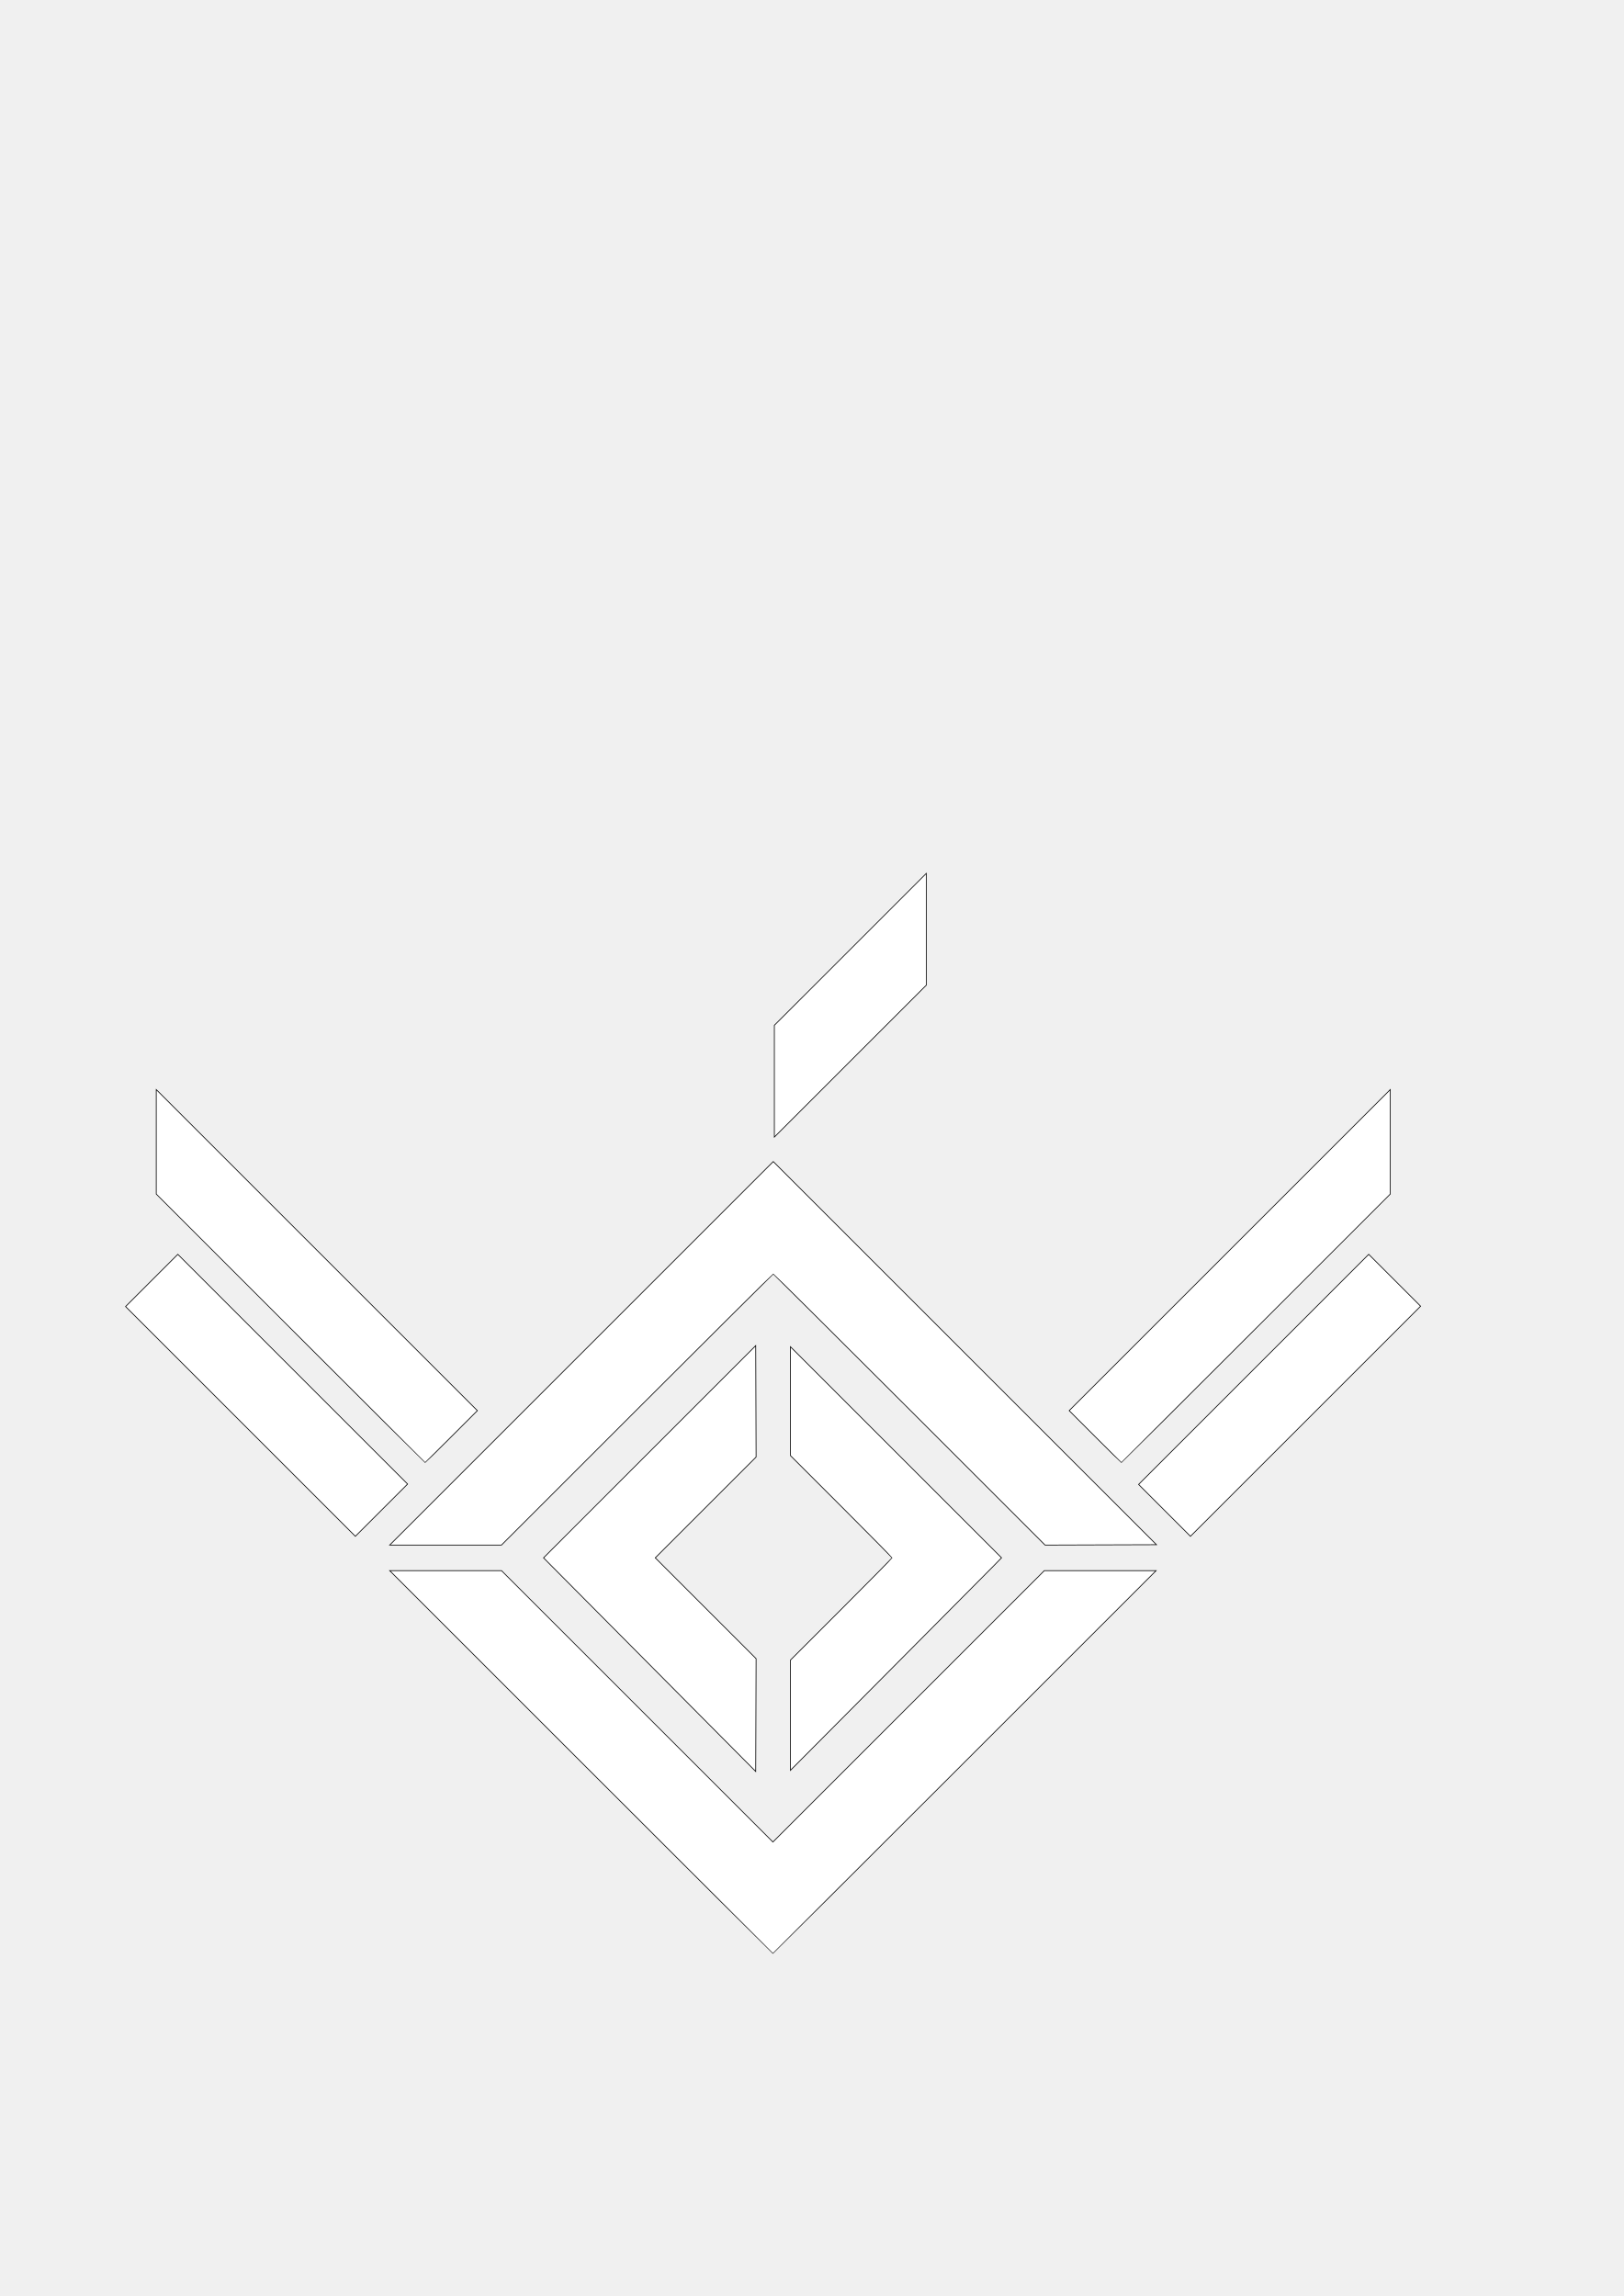
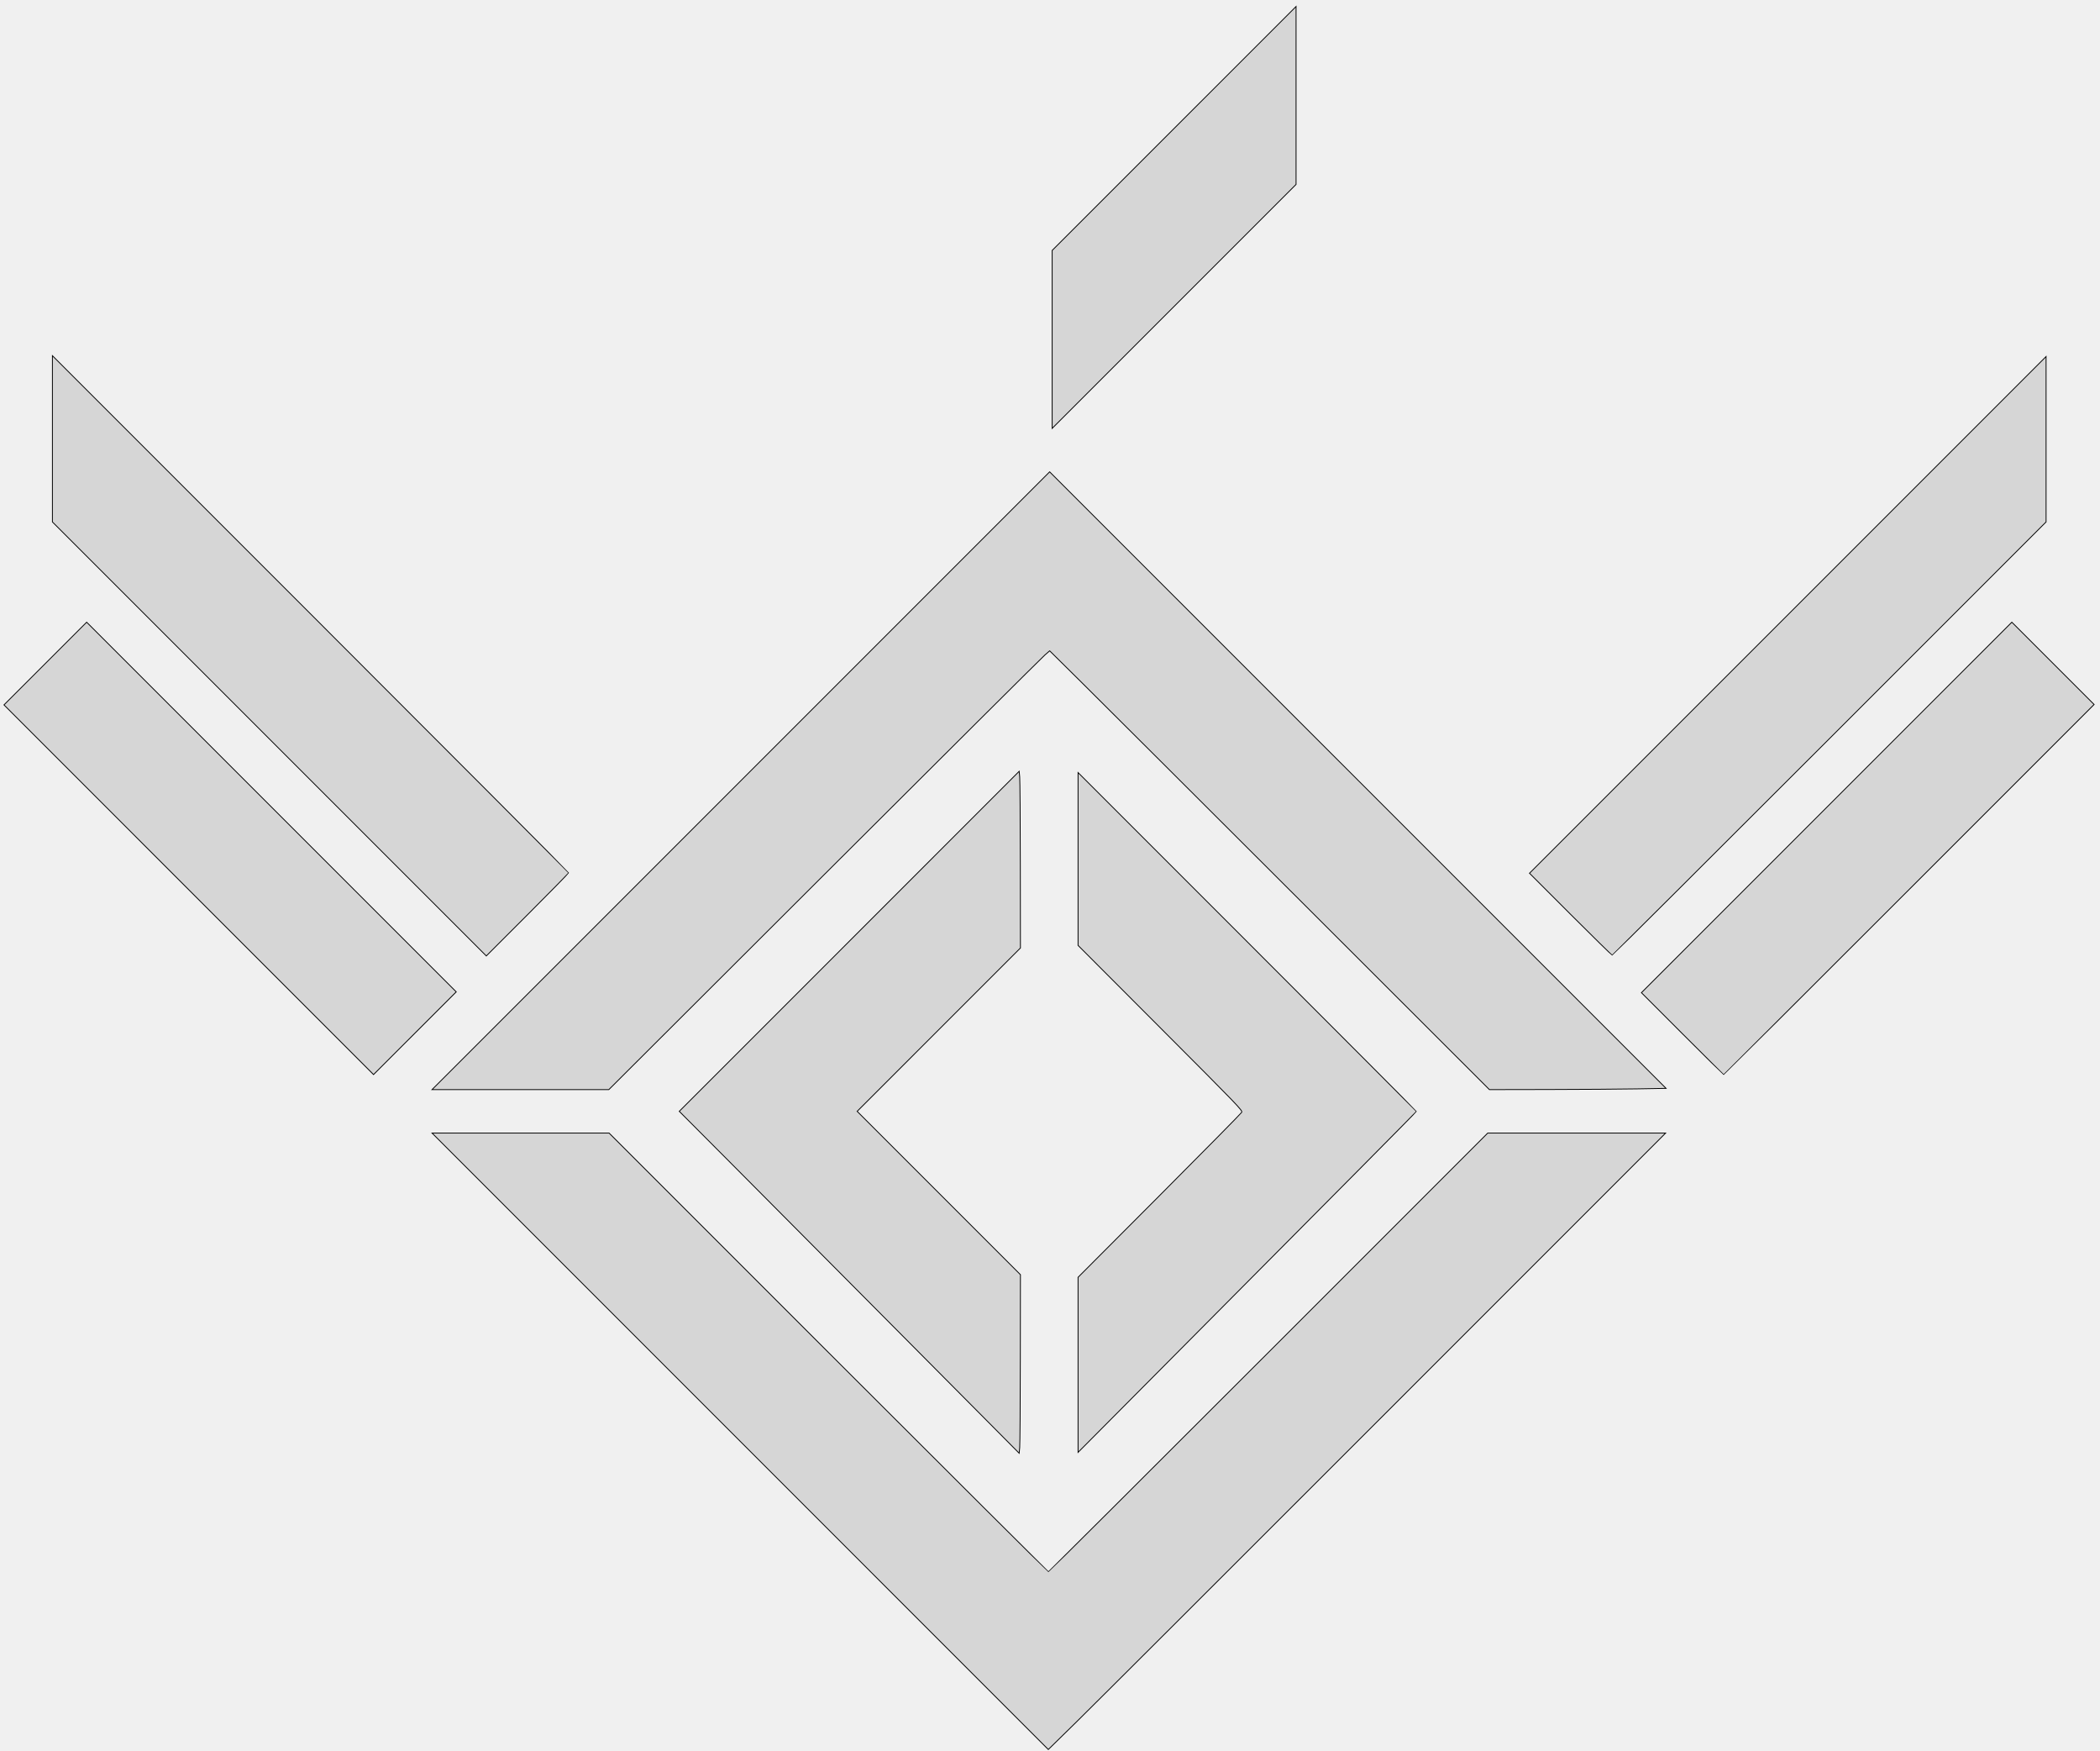
- <svg xmlns="http://www.w3.org/2000/svg" id="svg8" version="1.1" viewBox="0 0 210 297" height="297mm" width="210mm">
+ <svg xmlns="http://www.w3.org/2000/svg" id="svg8" version="1.1" viewBox="0 0 168 140" height="140mm" width="168mm">
  <defs id="defs2" />
  <g id="layer1">
-     <path style="fill:#ff0000;fill-opacity:0;stroke-width:0.357" d="m 284.061,861.455 -93.571,-93.571 h 27.321 27.321 l 66.34,66.339 66.34,66.339 66.34,-66.339 66.34,-66.339 h 27.321 27.321 l -93.571,93.571 c -51.464,51.464 -93.651,93.571 -93.75,93.571 -0.099,0 -42.286,-42.107 -93.75,-93.571 z" id="path863" transform="scale(0.2645833)" />
-     <path style="fill:#ff0000;fill-opacity:0;stroke-width:0.357" d="m 284.239,661.634 93.749,-93.75 93.661,93.661 93.661,93.661 -27.23,0.091 -27.23,0.091 -66.253,-66.252 c -36.439,-36.439 -66.414,-66.252 -66.61,-66.252 -0.196,0 -30.169,29.812 -66.606,66.25 l -66.249,66.25 h -27.322 -27.322 z" id="path881" transform="scale(0.2645833)" />
-     <path style="fill:#ff0000;fill-opacity:0;stroke-width:0.357" d="M 142.007,649.401 76.382,583.776 v -25.535 -25.535 l 78.481,78.481 78.481,78.481 -12.676,12.679 c -6.972,6.974 -12.757,12.679 -12.857,12.679 -0.1,0 -29.712,-29.531 -65.805,-65.625 z" id="path883" transform="scale(0.2645833)" />
-     <path style="fill:#ff0000;fill-opacity:0;stroke-width:0.357" d="m 117.541,694.936 -56.16,-56.161 12.77,-12.766 12.77,-12.766 56.16,56.161 56.16,56.161 -12.77,12.766 -12.77,12.766 z" id="path885" transform="scale(0.2645833)" />
-     <path style="fill:#ff0000;fill-opacity:0;stroke-width:0.357" d="m 535.31,702.347 -12.676,-12.679 78.481,-78.481 78.481,-78.481 v 25.536 25.536 l -65.625,65.625 c -36.094,36.094 -65.706,65.625 -65.805,65.625 -0.099,0 -5.884,-5.706 -12.856,-12.679 z" id="path887" transform="scale(0.2645833)" />
-     <path style="fill:#ff0000;fill-opacity:0;stroke-width:0.357" d="m 569.239,738.42 -12.676,-12.68 56.248,-56.249 56.248,-56.249 12.679,12.679 12.679,12.679 -56.251,56.251 -56.251,56.251 z" id="path889" transform="scale(0.2645833)" />
-     <path style="fill:#ff0000;fill-opacity:0;stroke-width:0.357" d="m 386.025,838.875 v -27.6 l 24.821,-24.82 24.821,-24.82 -24.821,-24.823 -24.821,-24.823 v -27.32 -27.32 l 52.141,52.14 52.141,52.14 -18.141,18.217 c -9.977,10.019 -33.441,33.61 -52.141,52.423 l -34,34.206 z" id="path891" transform="scale(0.2645833)" />
-     <path style="fill:#ff0000;fill-opacity:0;stroke-width:0.357" d="m 317.552,813.859 -51.866,-52.225 51.866,-51.876 51.866,-51.876 0.091,27.229 0.091,27.229 -24.645,24.647 -24.645,24.647 24.645,24.645 24.645,24.645 -0.091,27.58 -0.091,27.58 z" id="path893" transform="scale(0.2645833)" />
-     <path style="fill:#ff0000;fill-opacity:0;stroke-width:0.357" d="m 378.525,528.597 v -27.321 l 37.143,-37.142 37.143,-37.142 v 27.321 27.321 l -37.143,37.142 -37.143,37.142 z" id="path895" transform="scale(0.2645833)" />
-     <path style="font-variation-settings:normal;opacity:1;vector-effect:none;fill:#ffffff;fill-opacity:1;stroke:#000000;stroke-width:0.357px;stroke-linecap:butt;stroke-linejoin:miter;stroke-miterlimit:4;stroke-dasharray:none;stroke-dashoffset:0;stroke-opacity:1;stop-color:#000000;stop-opacity:1" d="m 284.239,661.634 93.749,-93.75 93.661,93.661 93.661,93.661 -27.23,0.091 -27.23,0.091 -66.253,-66.252 c -36.439,-36.439 -66.414,-66.252 -66.61,-66.252 -0.196,0 -30.169,29.812 -66.606,66.25 l -66.249,66.25 h -27.322 -27.322 z" id="path942" transform="scale(0.2645833)" />
-     <path style="font-variation-settings:normal;opacity:1;vector-effect:none;fill:#ffffff;fill-opacity:1;stroke:#000000;stroke-width:0.357px;stroke-linecap:butt;stroke-linejoin:miter;stroke-miterlimit:4;stroke-dasharray:none;stroke-dashoffset:0;stroke-opacity:1;stop-color:#000000;stop-opacity:1" d="m 284.061,861.455 -93.571,-93.571 h 27.321 27.321 l 66.34,66.339 66.34,66.339 66.34,-66.339 66.34,-66.339 h 27.321 27.321 l -93.571,93.571 c -51.464,51.464 -93.651,93.571 -93.75,93.571 -0.099,0 -42.286,-42.107 -93.75,-93.571 z" id="path944" transform="scale(0.2645833)" />
-     <path style="font-variation-settings:normal;opacity:1;vector-effect:none;fill:#ffffff;fill-opacity:1;stroke:#000000;stroke-width:0.357px;stroke-linecap:butt;stroke-linejoin:miter;stroke-miterlimit:4;stroke-dasharray:none;stroke-dashoffset:0;stroke-opacity:1;stop-color:#000000;stop-opacity:1" d="m 317.552,813.859 -51.866,-52.225 51.866,-51.876 51.866,-51.876 0.091,27.229 0.091,27.229 -24.645,24.647 -24.645,24.647 24.645,24.645 24.645,24.645 -0.091,27.58 -0.091,27.58 z" id="path948" transform="scale(0.2645833)" />
-     <path style="font-variation-settings:normal;opacity:1;vector-effect:none;fill:#ffffff;fill-opacity:1;stroke:#000000;stroke-width:0.357px;stroke-linecap:butt;stroke-linejoin:miter;stroke-miterlimit:4;stroke-dasharray:none;stroke-dashoffset:0;stroke-opacity:1;stop-color:#000000;stop-opacity:1" d="m 535.31,702.347 -12.676,-12.679 78.481,-78.481 78.481,-78.481 v 25.536 25.536 l -65.625,65.625 c -36.094,36.094 -65.706,65.625 -65.805,65.625 -0.099,0 -5.884,-5.706 -12.856,-12.679 z" id="path950" transform="scale(0.2645833)" />
-     <path style="font-variation-settings:normal;opacity:1;vector-effect:none;fill:#ffffff;fill-opacity:1;stroke:#000000;stroke-width:0.357px;stroke-linecap:butt;stroke-linejoin:miter;stroke-miterlimit:4;stroke-dasharray:none;stroke-dashoffset:0;stroke-opacity:1;stop-color:#000000;stop-opacity:1" d="m 569.239,738.42 -12.676,-12.68 56.248,-56.249 56.248,-56.249 12.679,12.679 12.679,12.679 -56.251,56.251 -56.251,56.251 z" id="path952" transform="scale(0.2645833)" />
-     <path style="font-variation-settings:normal;opacity:1;vector-effect:none;fill:#ffffff;fill-opacity:1;stroke:#000000;stroke-width:0.357px;stroke-linecap:butt;stroke-linejoin:miter;stroke-miterlimit:4;stroke-dasharray:none;stroke-dashoffset:0;stroke-opacity:1;stop-color:#000000;stop-opacity:1" d="m 386.382,838.579 v -26.947 l 24.821,-24.82 c 13.652,-13.651 24.821,-24.981 24.821,-25.179 0,-0.197 -11.17,-11.528 -24.821,-25.179 l -24.821,-24.82 v -26.608 -26.608 l 51.599,51.598 51.599,51.598 -4.367,4.461 c -2.402,2.453 -25.621,25.833 -51.599,51.955 l -47.232,47.494 z" id="path954" transform="scale(0.2645833)" />
-     <path style="font-variation-settings:normal;opacity:1;vector-effect:none;fill:#ffffff;fill-opacity:1;stroke:#000000;stroke-width:0.357px;stroke-linecap:butt;stroke-linejoin:miter;stroke-miterlimit:4;stroke-dasharray:none;stroke-dashoffset:0;stroke-opacity:1;stop-color:#000000;stop-opacity:1" d="m 378.525,528.597 v -27.321 l 37.143,-37.142 37.143,-37.142 v 27.321 27.321 l -37.143,37.142 -37.143,37.142 z" id="path956" transform="scale(0.2645833)" />
-     <path style="font-variation-settings:normal;opacity:1;vector-effect:none;fill:#ffffff;fill-opacity:1;stroke:#000000;stroke-width:0.357px;stroke-linecap:butt;stroke-linejoin:miter;stroke-miterlimit:4;stroke-dasharray:none;stroke-dashoffset:0;stroke-opacity:1;stop-color:#000000;stop-opacity:1" d="M 142.007,649.401 76.382,583.776 v -25.535 -25.535 l 78.481,78.481 78.481,78.481 -12.676,12.679 c -6.972,6.974 -12.757,12.679 -12.857,12.679 -0.1,0 -29.712,-29.531 -65.805,-65.625 z" id="path958" transform="scale(0.2645833)" />
-     <path style="font-variation-settings:normal;opacity:1;vector-effect:none;fill:#ffffff;fill-opacity:1;stroke:#000000;stroke-width:0.357px;stroke-linecap:butt;stroke-linejoin:miter;stroke-miterlimit:4;stroke-dasharray:none;stroke-dashoffset:0;stroke-opacity:1;stop-color:#000000;stop-opacity:1" d="m 117.541,694.936 -56.16,-56.161 12.77,-12.766 12.77,-12.766 56.16,56.161 56.16,56.161 -12.77,12.766 -12.77,12.766 z" id="path960" transform="scale(0.2645833)" />
+     <path class="logo-shape" transform="scale(0.2645833)" id="path850" d="m 223.798,435.679 -93.171,-93.171 h 26.769 26.769 l 66.291,66.291 c 36.46,36.46 66.405,66.291 66.544,66.291 0.139,0 30.084,-29.831 66.544,-66.291 l 66.291,-66.291 h 26.895 26.895 l -84.853,84.869 c -46.669,46.678 -88.667,88.605 -93.329,93.171 l -8.476,8.302 z" style="font-variation-settings:normal;opacity:1;vector-effect:none;fill:#d6d6d6;fill-opacity:1;stroke:#000000;stroke-width:0.253px;stroke-linecap:butt;stroke-linejoin:miter;stroke-miterlimit:4;stroke-dasharray:none;stroke-dashoffset:0;stroke-opacity:1;stop-color:#000000;stop-opacity:1" />
+     <path class="logo-shape" transform="scale(0.2645833)" id="path852" d="m 224.001,236.002 93.374,-93.374 93.188,93.185 93.188,93.185 -8.902,0.155 c -4.896,0.086 -16.913,0.171 -26.705,0.189 l -17.804,0.034 -56.559,-56.505 C 362.673,241.793 332.758,211.95 327.302,206.552 l -9.919,-9.813 -1.454,1.261 c -0.8,0.693 -30.791,30.537 -66.648,66.318 l -65.193,65.057 h -26.73 -26.73 z" style="font-variation-settings:normal;opacity:1;vector-effect:none;fill:#d6d6d6;fill-opacity:1;stroke:#000000;stroke-width:0.253px;stroke-linecap:butt;stroke-linejoin:miter;stroke-miterlimit:4;stroke-dasharray:none;stroke-dashoffset:0;stroke-opacity:1;stop-color:#000000;stop-opacity:1" />
+     <path class="logo-shape" transform="scale(0.2645833)" id="path854" d="M 81.444,223.373 15.848,157.776 v -25.127 -25.127 l 78.034,78.034 c 42.919,42.919 78.034,78.148 78.034,78.287 7e-5,0.139 -5.597,5.85 -12.438,12.69 l -12.438,12.436 z" style="font-variation-settings:normal;opacity:1;vector-effect:none;fill:#d6d6d6;fill-opacity:1;stroke:#000000;stroke-width:0.253px;stroke-linecap:butt;stroke-linejoin:miter;stroke-miterlimit:4;stroke-dasharray:none;stroke-dashoffset:0;stroke-opacity:1;stop-color:#000000;stop-opacity:1" />
+     <path class="logo-shape" transform="scale(0.2645833)" id="path856" d="m 57.074,268.956 -55.874,-55.875 12.501,-12.5 12.501,-12.5 55.873,55.873 55.873,55.873 -12.501,12.501 -12.501,12.501 z" style="font-variation-settings:normal;opacity:1;vector-effect:none;fill:#d6d6d6;fill-opacity:1;stroke:#000000;stroke-width:0.253px;stroke-linecap:butt;stroke-linejoin:miter;stroke-miterlimit:4;stroke-dasharray:none;stroke-dashoffset:0;stroke-opacity:1;stop-color:#000000;stop-opacity:1" />
+     <path class="logo-shape" transform="scale(0.2645833)" id="path858" d="m 474.836,276.343 -12.373,-12.375 78.097,-78.097 78.097,-78.097 v 25.003 25.003 l -65.474,65.469 c -36.01,36.008 -65.586,65.469 -65.724,65.469 -0.138,0 -5.818,-5.569 -12.623,-12.375 z" style="font-variation-settings:normal;opacity:1;vector-effect:none;fill:#d6d6d6;fill-opacity:1;stroke:#000000;stroke-width:0.253px;stroke-linecap:butt;stroke-linejoin:miter;stroke-miterlimit:4;stroke-dasharray:none;stroke-dashoffset:0;stroke-opacity:1;stop-color:#000000;stop-opacity:1" />
+     <path class="logo-shape" transform="scale(0.2645833)" id="path860" d="m 508.676,312.456 -12.373,-12.375 56,-56 56,-56 12.437,12.437 12.437,12.437 -55.937,55.937 c -30.765,30.765 -55.994,55.937 -56.064,55.937 -0.07,0 -5.695,-5.569 -12.5,-12.375 z" style="font-variation-settings:normal;opacity:1;vector-effect:none;fill:#d6d6d6;fill-opacity:1;stroke:#000000;stroke-width:0.253px;stroke-linecap:butt;stroke-linejoin:miter;stroke-miterlimit:4;stroke-dasharray:none;stroke-dashoffset:0;stroke-opacity:1;stop-color:#000000;stop-opacity:1" />
+     <path class="logo-shape" transform="scale(0.2645833)" id="path862" d="m 325.965,412.569 v -26.46 l 24.58,-24.642 c 13.519,-13.553 24.721,-24.905 24.893,-25.228 0.299,-0.56 -0.77,-1.67 -24.58,-25.52 l -24.893,-24.934 v -26.124 -26.124 l 51.139,51.139 c 28.126,28.126 51.139,51.209 51.139,51.295 0,0.154 -21.892,22.23 -75.064,75.694 l -27.213,27.363 z" style="font-variation-settings:normal;opacity:1;vector-effect:none;fill:#d6d6d6;fill-opacity:1;stroke:#000000;stroke-width:0.253px;stroke-linecap:butt;stroke-linejoin:miter;stroke-miterlimit:4;stroke-dasharray:none;stroke-dashoffset:0;stroke-opacity:1;stop-color:#000000;stop-opacity:1" />
+     <path class="logo-shape" transform="scale(0.2645833)" id="path864" d="M 273.071,403.971 C 253.771,384.542 230.646,361.286 221.682,352.292 l -16.299,-16.354 51.389,-51.392 51.389,-51.392 0.158,1.707 c 0.087,0.939 0.172,12.958 0.189,26.708 l 0.031,25.001 -24.685,24.686 -24.685,24.686 24.685,24.686 24.685,24.686 -0.031,25.253 c -0.017,13.889 -0.102,26.035 -0.189,26.991 l -0.158,1.737 z" style="font-variation-settings:normal;opacity:1;vector-effect:none;fill:#d6d6d6;fill-opacity:1;stroke:#000000;stroke-width:0.253px;stroke-linecap:butt;stroke-linejoin:miter;stroke-miterlimit:4;stroke-dasharray:none;stroke-dashoffset:0;stroke-opacity:1;stop-color:#000000;stop-opacity:1" />
+     <path class="logo-shape" transform="scale(0.2645833)" id="path866" d="M 318.136,102.596 V 75.701 L 355.007,38.831 391.878,1.961 V 28.856 55.752 L 355.007,92.622 318.136,129.491 Z" style="font-variation-settings:normal;opacity:1;vector-effect:none;fill:#d6d6d6;fill-opacity:1;stroke:#000000;stroke-width:0.253px;stroke-linecap:butt;stroke-linejoin:miter;stroke-miterlimit:4;stroke-dasharray:none;stroke-dashoffset:0;stroke-opacity:1;stop-color:#000000;stop-opacity:1" />
  </g>
</svg>
